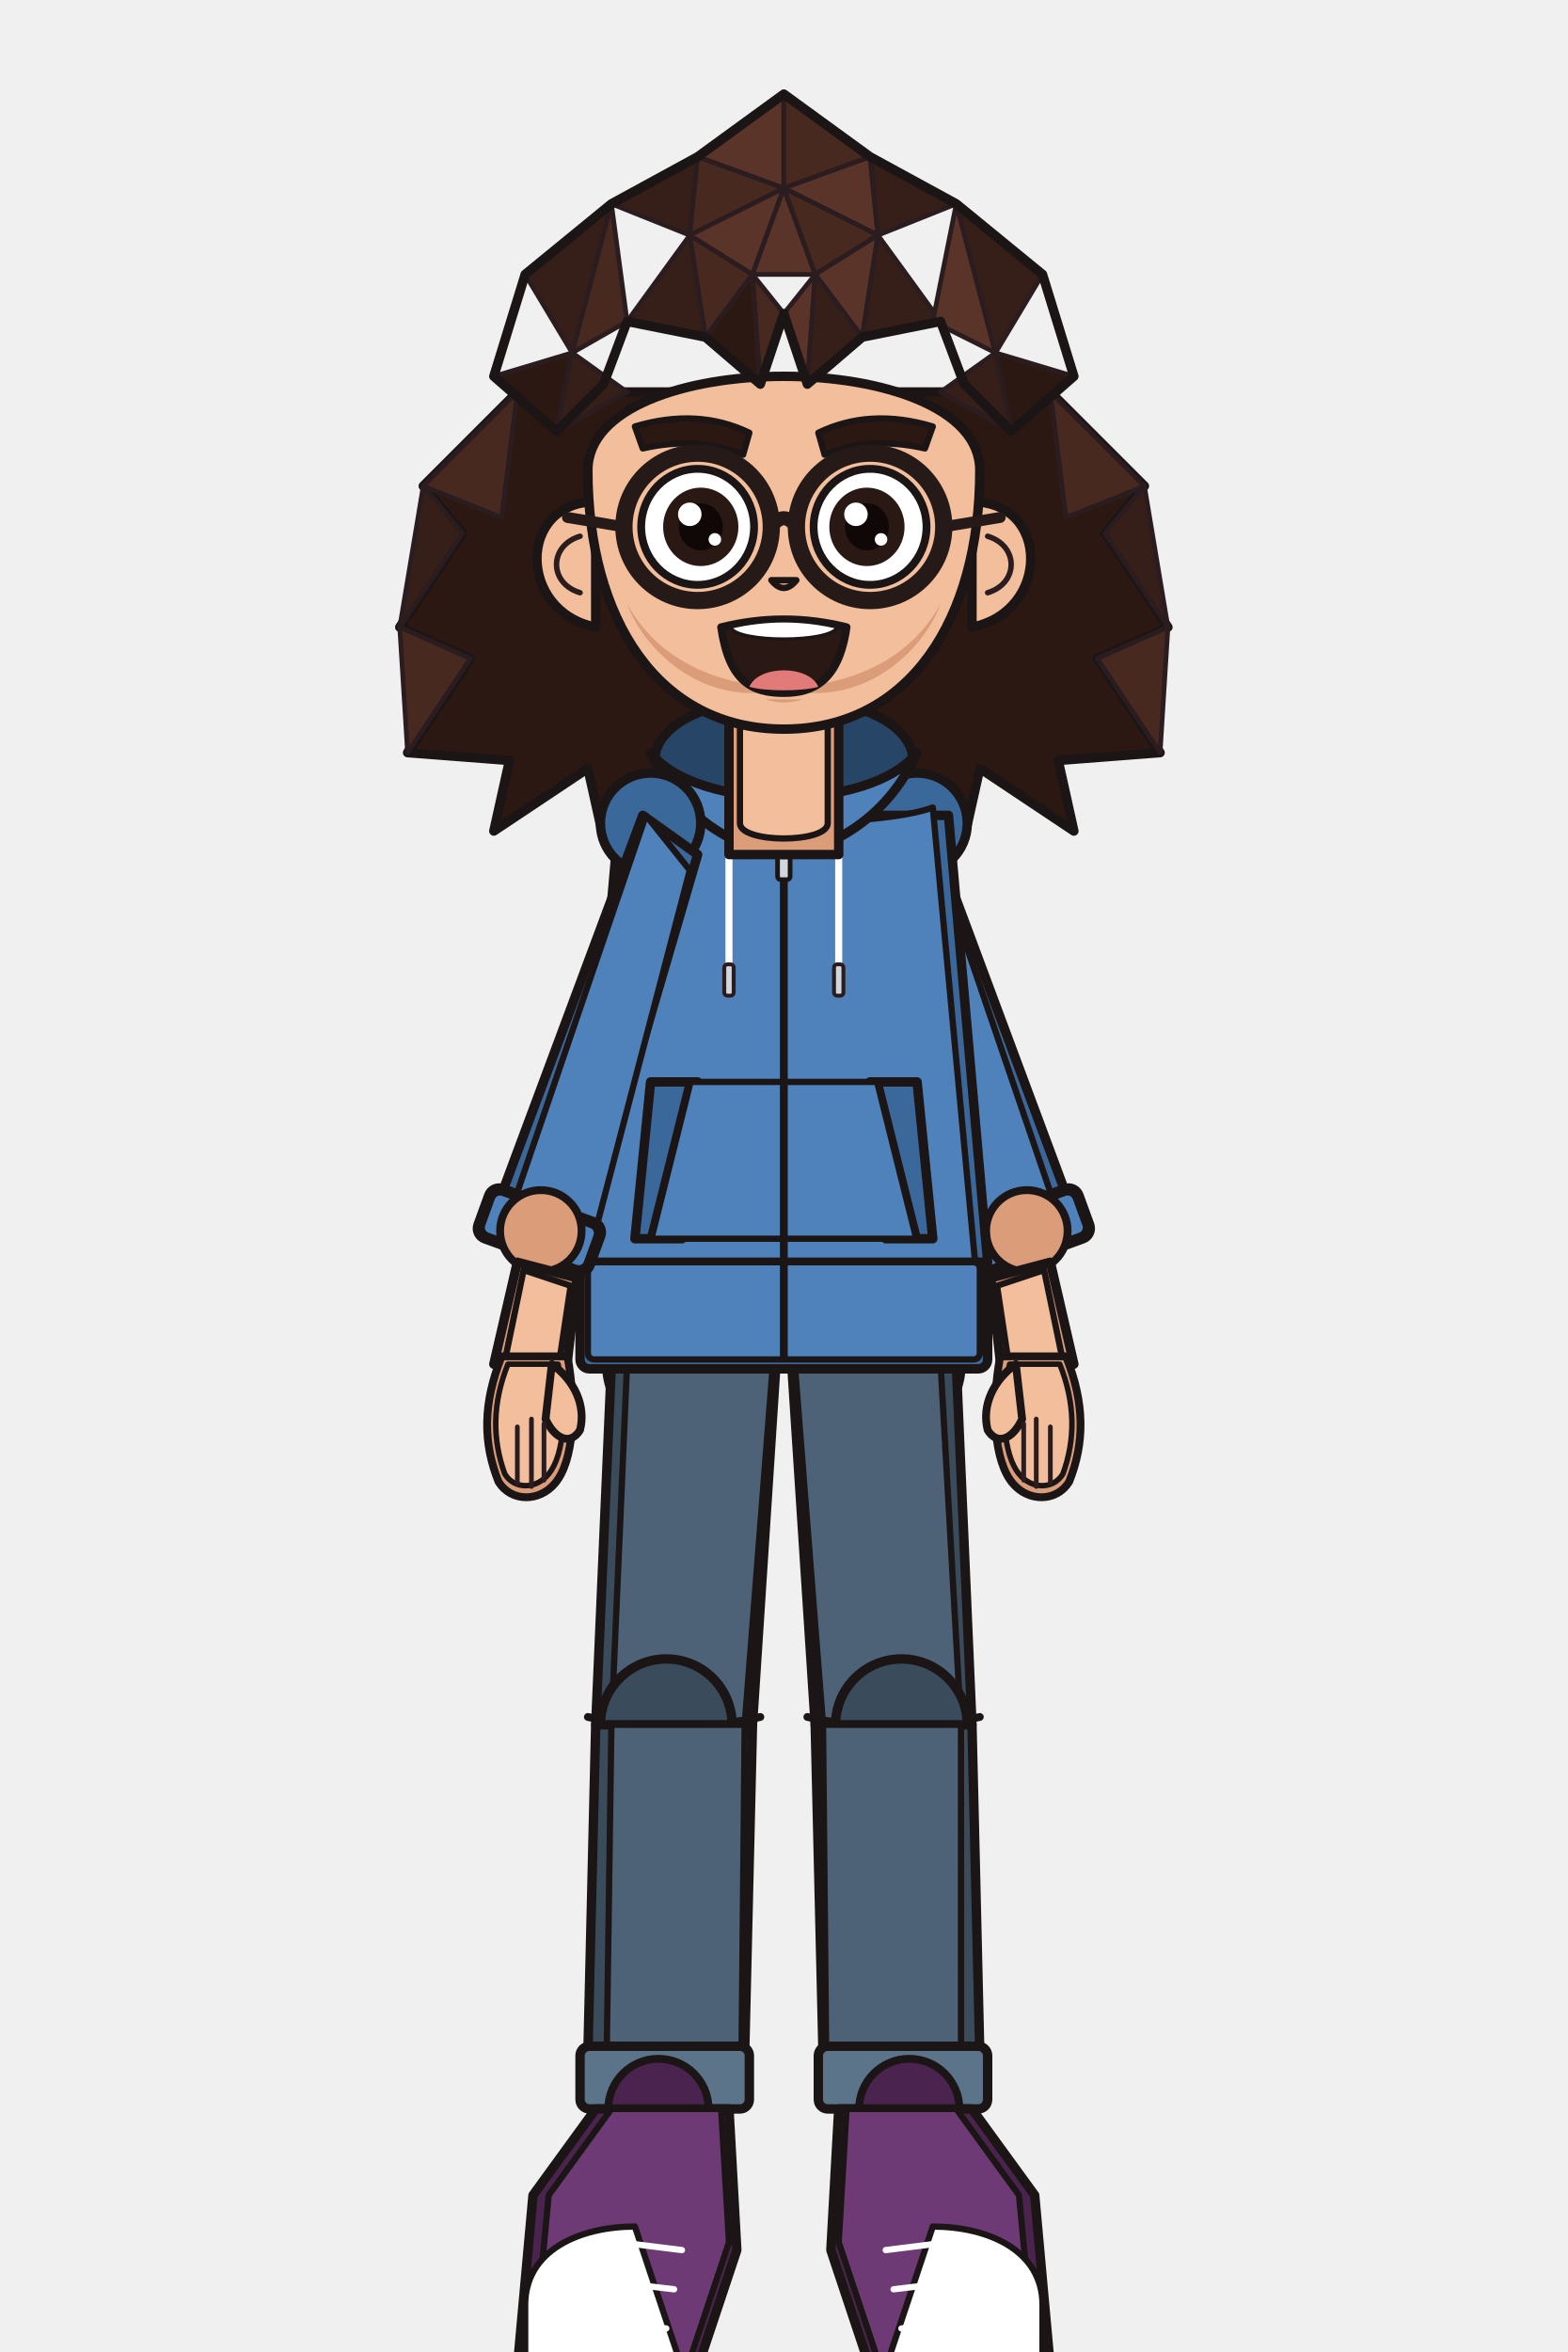
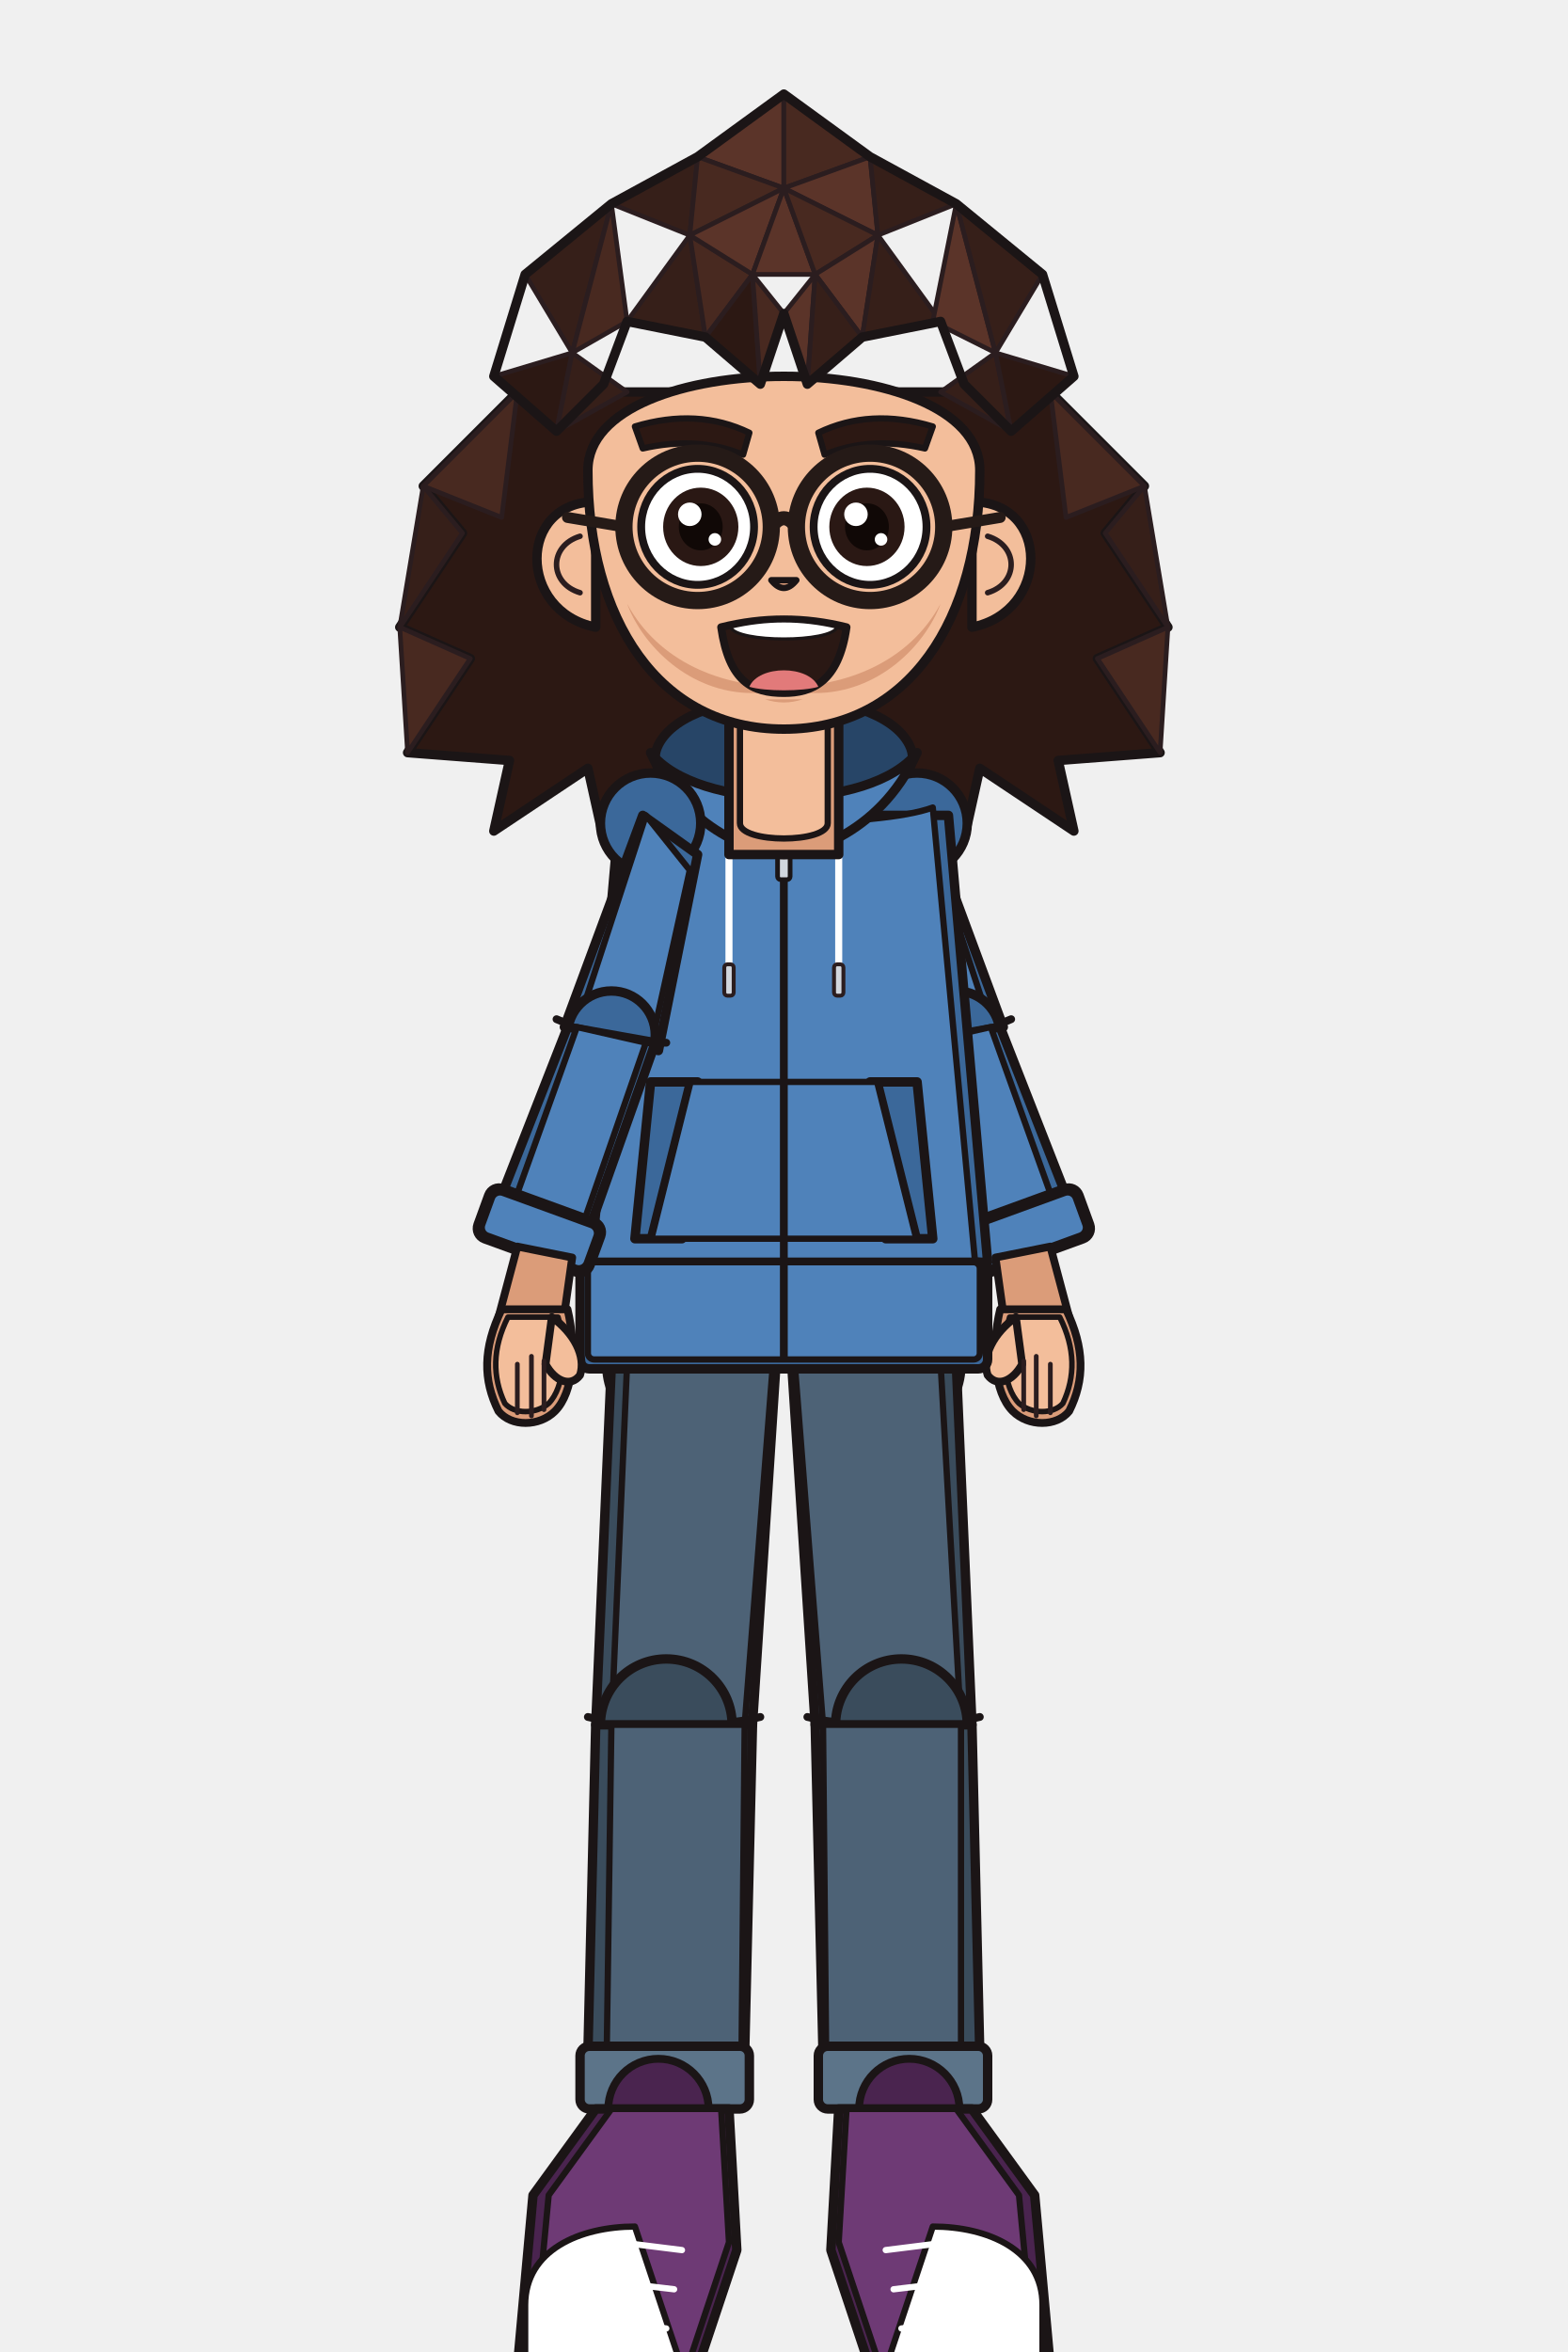
<svg xmlns="http://www.w3.org/2000/svg" viewBox="0 0 1000 1500" width="1000" height="1500">
  <rect width="1000" height="1500" fill="none" />
  <g id="character_root">
    <g id="fk_head_back" transform="rotate(0.0, 500, 500)">
      <g id="layer_head_back">
        <path fill="#2c1813" stroke="#1b1516" stroke-width="6" stroke-linecap="round" stroke-linejoin="round" d="M330 250 L270 310 L295 340 L255 400 L300 420 L260 480 L325 485 L315 530 L375 490 L385 535 L440 480 L500 505 L560 480 L615 535 L625 490 L685 530 L675 485 L740 480 L700 420 L745 400 L705 340 L730 310 L670 250 Z" />
        <polygon points="330,250 270,310 320,330" fill="#482920" stroke="#2b1d1f" stroke-width="3" stroke-linejoin="round" />
        <polygon points="270,310 295,340 255,400" fill="#361f19" stroke="#2b1d1f" stroke-width="3" stroke-linejoin="round" />
        <polygon points="255,400 300,420 260,480" fill="#482920" stroke="#2b1d1f" stroke-width="3" stroke-linejoin="round" />
        <polygon points="670,250 730,310 680,330" fill="#482920" stroke="#2b1d1f" stroke-width="3" stroke-linejoin="round" />
        <polygon points="730,310 705,340 745,400" fill="#361f19" stroke="#2b1d1f" stroke-width="3" stroke-linejoin="round" />
        <polygon points="745,400 700,420 740,480" fill="#482920" stroke="#2b1d1f" stroke-width="3" stroke-linejoin="round" />
      </g>
    </g>
    <g id="fk_leg_r" transform="rotate(0.0, 565, 870)">
      <g id="layer_leg_upper_right">
        <circle cx="565" cy="870" r="48" fill="#3a4c5c" stroke="#1b1516" stroke-width="6" />
        <path fill="#3a4c5c" stroke="#1b1516" stroke-width="6" stroke-linecap="round" stroke-linejoin="round" d="M505 870 L520 1100 L620 1100 L610 870 Z" />
        <path fill="#4d6276" stroke="#1b1516" stroke-width="4" stroke-linecap="round" stroke-linejoin="round" d="M507 870 L525 1100 L613 1100 L600 870 Z" />
        <path fill="#3a4c5c" stroke="#1b1516" stroke-width="5" stroke-linecap="round" d="M515 1095 Q570 1108 625 1095" />
      </g>
      <g id="fk_leg_lower_r" transform="rotate(0.0, 575, 1100)">
        <g id="layer_leg_lower_right">
          <circle cx="575" cy="1100" r="42" fill="#3a4c5c" stroke="#1b1516" stroke-width="6" />
          <path fill="#3a4c5c" stroke="#1b1516" stroke-width="6" stroke-linecap="round" stroke-linejoin="round" d="M520 1100 L525 1310 L625 1310 L620 1100 Z" />
          <path fill="#4d6276" stroke="#1b1516" stroke-width="4" stroke-linecap="round" stroke-linejoin="round" d="M525 1100 L527 1310 L613 1310 L613 1100 Z" />
          <rect x="522" y="1305" width="108" height="40" rx="6" fill="#5c7489" stroke="#1b1516" stroke-width="6" />
        </g>
        <g id="fk_shoe_r" transform="rotate(0.0, 580, 1345)">
          <g id="layer_shoe_right">
            <circle cx="580" cy="1345" r="32" fill="#4a244f" stroke="#1b1516" stroke-width="5" />
            <path fill="#4a244f" stroke="#1b1516" stroke-width="6" stroke-linecap="round" stroke-linejoin="round" d="M660 1400 L620 1345 L535 1345 L530 1435 L555 1510 L670 1510 Z" />
            <path fill="#6e3a75" stroke="#1b1516" stroke-width="4" stroke-linecap="round" stroke-linejoin="round" d="M650 1400 L610 1345 L540 1345 L535 1430 L560 1505 L660 1505 Z" />
            <path fill="#ffffff" stroke="#1b1516" stroke-width="4" stroke-linecap="round" stroke-linejoin="round" d="M665 1510 L665 1470 C665 1435 630 1420 595 1420 L565 1510 Z" />
            <line x1="605" y1="1430" x2="565" y2="1435" stroke="#ffffff" stroke-width="4" stroke-linecap="round" />
            <line x1="612" y1="1455" x2="570" y2="1460" stroke="#ffffff" stroke-width="4" stroke-linecap="round" />
            <line x1="622" y1="1480" x2="575" y2="1485" stroke="#ffffff" stroke-width="4" stroke-linecap="round" />
            <path fill="#eef1f5" stroke="#1b1516" stroke-width="6" stroke-linecap="round" stroke-linejoin="round" d="M675 1505 L550 1505 C540 1505 535 1520 540 1540 L675 1540 C685 1540 685 1505 675 1505 Z" />
          </g>
        </g>
      </g>
    </g>
    <g id="fk_leg_l" transform="rotate(0.0, 435, 870)">
      <g id="layer_leg_upper_left">
        <circle cx="435" cy="870" r="48" fill="#3a4c5c" stroke="#1b1516" stroke-width="6" />
        <path fill="#3a4c5c" stroke="#1b1516" stroke-width="6" stroke-linecap="round" stroke-linejoin="round" d="M390 870 L380 1100 L480 1100 L495 870 Z" />
        <path fill="#4d6276" stroke="#1b1516" stroke-width="4" stroke-linecap="round" stroke-linejoin="round" d="M400 870 L390 1100 L475 1100 L493 870 Z" />
        <path fill="#3a4c5c" stroke="#1b1516" stroke-width="5" stroke-linecap="round" d="M375 1095 Q430 1108 485 1095" />
      </g>
      <g id="fk_leg_lower_l" transform="rotate(0.0, 425, 1100)">
        <g id="layer_leg_lower_left">
          <circle cx="425" cy="1100" r="42" fill="#3a4c5c" stroke="#1b1516" stroke-width="6" />
          <path fill="#3a4c5c" stroke="#1b1516" stroke-width="6" stroke-linecap="round" stroke-linejoin="round" d="M380 1100 L375 1310 L475 1310 L480 1100 Z" />
          <path fill="#4d6276" stroke="#1b1516" stroke-width="4" stroke-linecap="round" stroke-linejoin="round" d="M390 1100 L387 1310 L473 1310 L475 1100 Z" />
          <rect x="370" y="1305" width="108" height="40" rx="6" fill="#5c7489" stroke="#1b1516" stroke-width="6" />
        </g>
        <g id="fk_shoe_l" transform="rotate(0.0, 420, 1345)">
          <g id="layer_shoe_left">
            <circle cx="420" cy="1345" r="32" fill="#4a244f" stroke="#1b1516" stroke-width="5" />
            <path fill="#4a244f" stroke="#1b1516" stroke-width="6" stroke-linecap="round" stroke-linejoin="round" d="M340 1400 L380 1345 L465 1345 L470 1435 L445 1510 L330 1510 Z" />
            <path fill="#6e3a75" stroke="#1b1516" stroke-width="4" stroke-linecap="round" stroke-linejoin="round" d="M350 1400 L390 1345 L460 1345 L465 1430 L440 1505 L340 1505 Z" />
            <path fill="#ffffff" stroke="#1b1516" stroke-width="4" stroke-linecap="round" stroke-linejoin="round" d="M335 1510 L335 1470 C335 1435 370 1420 405 1420 L435 1510 Z" />
            <line x1="395" y1="1430" x2="435" y2="1435" stroke="#ffffff" stroke-width="4" stroke-linecap="round" />
            <line x1="388" y1="1455" x2="430" y2="1460" stroke="#ffffff" stroke-width="4" stroke-linecap="round" />
            <line x1="378" y1="1480" x2="425" y2="1485" stroke="#ffffff" stroke-width="4" stroke-linecap="round" />
            <path fill="#eef1f5" stroke="#1b1516" stroke-width="6" stroke-linecap="round" stroke-linejoin="round" d="M325 1505 L450 1505 C460 1505 465 1520 460 1540 L325 1540 C315 1540 315 1505 325 1505 Z" />
          </g>
        </g>
      </g>
    </g>
    <g id="fk_arm_r" transform="rotate(0.0, 585, 525)">
      <g id="layer_arm_upper_right">
        <circle cx="585" cy="525" r="32" fill="#3b689a" stroke="#1b1516" stroke-width="6" />
-         <path fill="#3b689a" stroke="#1b1516" stroke-width="6" stroke-linecap="round" stroke-linejoin="round" d="M590 520 L685 775 L628 795 L555 545 Z" />
-         <path fill="#4f82ba" stroke="#1b1516" stroke-width="4" stroke-linecap="round" stroke-linejoin="round" d="M588 520 L675 775 L622 792 L560 555 Z" />
-         <g transform="rotate(-20, 655, 785)">
-           <rect x="618" y="768" width="76" height="34" rx="7" fill="#3b689a" stroke="#1b1516" stroke-width="6" />
-           <rect x="621" y="771" width="70" height="28" rx="5" fill="#4f82ba" stroke="#1b1516" stroke-width="3" />
-         </g>
-       </g>
-       <g id="fk_arm_lower_r" transform="rotate(0.0, 655, 785)">
+         <path fill="#3b689a" stroke="#1b1516" stroke-width="6" stroke-linecap="round" stroke-linejoin="round" d="M590 520 L640 655 L580 670 L555 545 Z" />
+         <path fill="#4f82ba" stroke="#1b1516" stroke-width="4" stroke-linecap="round" stroke-linejoin="round" d="M588 520 L632 655 L585 668 L560 555 Z" />
+         <path fill="#3b689a" stroke="#1b1516" stroke-width="5" stroke-linecap="round" d="M645 650 Q610 665 575 665" />
+       </g>
+       <g id="fk_arm_lower_r" transform="rotate(0.0, 610, 660)">
        <g id="layer_arm_lower_right">
-           <circle cx="655" cy="785" r="26" fill="#db9c79" stroke="#1b1516" stroke-width="5" />
-           <path fill="#db9c79" stroke="#1b1516" stroke-width="6" stroke-linecap="round" stroke-linejoin="round" d="M670 805 L685 870 L640 885 L632 815 Z" />
-           <path fill="#f3be9b" stroke="#1b1516" stroke-width="4" stroke-linecap="round" stroke-linejoin="round" d="M666 810 L678 868 L645 880 L636 820 Z" />
+           <circle cx="610" cy="660" r="28" fill="#3b689a" stroke="#1b1516" stroke-width="6" />
+           <path fill="#3b689a" stroke="#1b1516" stroke-width="6" stroke-linecap="round" stroke-linejoin="round" d="M638 655 L685 775 L628 795 L582 665 Z" />
+           <path fill="#4f82ba" stroke="#1b1516" stroke-width="4" stroke-linecap="round" stroke-linejoin="round" d="M632 655 L675 775 L632 792 L588 665 Z" />
+           <g transform="rotate(-20, 655, 785)">
+             <rect x="618" y="768" width="76" height="34" rx="7" fill="#3b689a" stroke="#1b1516" stroke-width="6" />
+             <rect x="621" y="771" width="70" height="28" rx="5" fill="#4f82ba" stroke="#1b1516" stroke-width="3" />
+           </g>
          <g id="boy_hand_r">
-             <path fill="#db9c79" stroke="#1b1516" stroke-width="5" stroke-linecap="round" stroke-linejoin="round" d="M680 865 C692 895 692 920 682 945 C674 958 656 958 646 946 C634 932 632 898 638 865 Z" />
-             <path fill="#f3be9b" stroke="#1b1516" stroke-width="3.5" stroke-linecap="round" stroke-linejoin="round" d="M676 870 C686 895 686 918 678 940 C672 950 658 950 650 940 C640 928 638 898 644 870 Z" />
-             <path fill="#f3be9b" stroke="#1b1516" stroke-width="5" stroke-linecap="round" stroke-linejoin="round" d="M648 870 C634 880 626 896 630 912 C636 922 646 918 652 905 Z" />
-             <line x1="670" y1="946" x2="670" y2="910" stroke="#2b1d1f" stroke-width="3" stroke-linecap="round" />
-             <line x1="661" y1="948" x2="661" y2="905" stroke="#2b1d1f" stroke-width="3" stroke-linecap="round" />
-             <line x1="653" y1="944" x2="653" y2="908" stroke="#2b1d1f" stroke-width="3" stroke-linecap="round" />
+             <path fill="#db9c79" stroke="#1b1516" stroke-width="5" stroke-linecap="round" stroke-linejoin="round" d="M670 795 L682 840 L642 852 L635 802 Z" />
+             <path fill="#db9c79" stroke="#1b1516" stroke-width="5" stroke-linecap="round" stroke-linejoin="round" d="M680 835 C692 860 692 880 682 900 C674 910 656 910 646 900 C634 888 632 860 638 835 Z" />
+             <path fill="#f3be9b" stroke="#1b1516" stroke-width="3.5" stroke-linecap="round" stroke-linejoin="round" d="M676 840 C686 860 686 878 678 895 C672 902 658 902 650 895 C640 885 638 860 644 840 Z" />
+             <path fill="#f3be9b" stroke="#1b1516" stroke-width="5" stroke-linecap="round" stroke-linejoin="round" d="M648 840 C634 850 626 865 630 877 C636 885 646 881 652 870 Z" />
+             <line x1="670" y1="901" x2="670" y2="870" stroke="#2b1d1f" stroke-width="3" stroke-linecap="round" />
+             <line x1="661" y1="903" x2="661" y2="865" stroke="#2b1d1f" stroke-width="3" stroke-linecap="round" />
+             <line x1="653" y1="899" x2="653" y2="868" stroke="#2b1d1f" stroke-width="3" stroke-linecap="round" />
          </g>
        </g>
      </g>
    </g>
    <g id="layer_torso">
      <path fill="#274567" stroke="#1b1516" stroke-width="6" stroke-linecap="round" stroke-linejoin="round" d="M420 475 C440 435 560 435 580 475 C605 525 395 525 420 475 Z" />
      <path fill="#3b689a" stroke="#1b1516" stroke-width="6" stroke-linecap="round" stroke-linejoin="round" d="M395 520 L370 805 L630 805 L605 520 Z" />
      <path fill="#4f82ba" stroke="#1b1516" stroke-width="4" stroke-linecap="round" stroke-linejoin="round" d="M405 515 C440 528 560 528 595 515 L622 805 L378 805 Z" />
      <rect x="370" y="805" width="260" height="68" rx="6" fill="#3b689a" stroke="#1b1516" stroke-width="6" />
      <rect x="375" y="805" width="250" height="62" rx="4" fill="#4f82ba" stroke="#1b1516" stroke-width="4" />
      <path fill="#3b689a" stroke="#1b1516" stroke-width="6" stroke-linecap="round" stroke-linejoin="round" d="M415 690 L445 690 L435 790 L405 790 Z" />
      <path fill="#3b689a" stroke="#1b1516" stroke-width="6" stroke-linecap="round" stroke-linejoin="round" d="M585 690 L555 690 L565 790 L595 790 Z" />
      <path fill="#4f82ba" stroke="#1b1516" stroke-width="4" stroke-linecap="round" stroke-linejoin="round" d="M440 690 L560 690 L585 790 L415 790 Z" />
      <line x1="415" y1="790" x2="440" y2="690" stroke="#1b1516" stroke-width="5" stroke-linecap="round" />
      <line x1="585" y1="790" x2="560" y2="690" stroke="#1b1516" stroke-width="5" stroke-linecap="round" />
      <line x1="500" y1="535" x2="500" y2="865" stroke="#1b1516" stroke-width="5" stroke-linecap="round" />
      <rect x="496" y="545" width="8" height="16" rx="2" fill="#d2d7de" stroke="#1b1516" stroke-width="3" />
      <path fill="#4f82ba" stroke="#1b1516" stroke-width="6" stroke-linecap="round" stroke-linejoin="round" d="M415 480 C440 535 490 545 500 545 C510 545 560 535 585 480 C555 518 445 518 415 480 Z" />
      <path fill="none" stroke="#ffffff" stroke-width="4.5" stroke-linecap="round" d="M465 535 L465 615" />
      <rect x="462" y="615" width="6" height="20" rx="2" fill="#d2d7de" stroke="#2b1d1f" stroke-width="2.5" />
      <path fill="none" stroke="#ffffff" stroke-width="4.5" stroke-linecap="round" d="M535 535 L535 615" />
      <rect x="532" y="615" width="6" height="20" rx="2" fill="#d2d7de" stroke="#2b1d1f" stroke-width="2.5" />
    </g>
    <g id="fk_head_base" transform="rotate(0.0, 500, 500)">
      <g id="layer_head_base">
        <path fill="#db9c79" stroke="#1b1516" stroke-width="6" stroke-linecap="round" stroke-linejoin="round" d="M465 440 L465 545 L535 545 L535 440 Z" />
        <path fill="#f3be9b" stroke="#1b1516" stroke-width="4" stroke-linecap="round" stroke-linejoin="round" d="M472 440 L472 525 C472 538 528 538 528 525 L528 440 Z" />
        <path fill="#f3be9b" stroke="#1b1516" stroke-width="6" stroke-linecap="round" stroke-linejoin="round" d="M380 320 C330 320 330 390 380 400 Z" />
        <path fill="none" stroke="#2b1d1f" stroke-width="3.5" stroke-linecap="round" d="M370 342 C350 348 350 372 370 378" />
        <path fill="#f3be9b" stroke="#1b1516" stroke-width="6" stroke-linecap="round" stroke-linejoin="round" d="M620 320 C670 320 670 390 620 400 Z" />
        <path fill="none" stroke="#2b1d1f" stroke-width="3.5" stroke-linecap="round" d="M630 342 C650 348 650 372 630 378" />
        <path fill="#f3be9b" stroke="#1b1516" stroke-width="6" stroke-linecap="round" stroke-linejoin="round" d="M375 300 C375 220 625 220 625 300 C625 395 580 465 500 465 C420 465 375 395 375 300 Z" />
        <path fill="#db9c79" d="M480 442 C440 442 410 412 400 385 C420 422 460 438 500 438 C540 438 580 422 600 385 C590 412 560 442 520 442 Z" />
        <path fill="#2c1813" stroke="#1b1516" stroke-width="4" stroke-linecap="round" stroke-linejoin="round" d="M405 272 Q445 260 478 276 L474 290 Q445 278 410 286 Z" />
        <path fill="#2c1813" stroke="#1b1516" stroke-width="4" stroke-linecap="round" stroke-linejoin="round" d="M595 272 Q555 260 522 276 L526 290 Q555 278 590 286 Z" />
        <path fill="#db9c79" stroke="#1b1516" stroke-width="4" stroke-linecap="round" stroke-linejoin="round" d="M492 370 Q500 380 508 370 Z" />
        <circle cx="445" cy="336" r="47" fill="none" stroke="#251a17" stroke-width="11" />
        <circle cx="555" cy="336" r="47" fill="none" stroke="#251a17" stroke-width="11" />
        <path fill="none" stroke="#251a17" stroke-width="9" stroke-linecap="round" d="M492 336 Q500 325 508 336" />
        <line x1="398" y1="336" x2="362" y2="330" stroke="#251a17" stroke-width="7" stroke-linecap="round" />
        <line x1="602" y1="336" x2="638" y2="330" stroke="#251a17" stroke-width="7" stroke-linecap="round" />
        <polygon points="500,60 445,100 500,120" fill="#5b3429" stroke="#2b1d1f" stroke-width="3" stroke-linejoin="round" />
        <polygon points="500,60 500,120 555,100" fill="#482920" stroke="#2b1d1f" stroke-width="3" stroke-linejoin="round" />
        <polygon points="445,100 390,130 440,150" fill="#361f19" stroke="#2b1d1f" stroke-width="3" stroke-linejoin="round" />
        <polygon points="445,100 440,150 500,120" fill="#482920" stroke="#2b1d1f" stroke-width="3" stroke-linejoin="round" />
        <polygon points="555,100 500,120 560,150" fill="#5b3429" stroke="#2b1d1f" stroke-width="3" stroke-linejoin="round" />
        <polygon points="555,100 610,130 560,150" fill="#361f19" stroke="#2b1d1f" stroke-width="3" stroke-linejoin="round" />
        <polygon points="440,150 400,205 450,215" fill="#361f19" stroke="#2b1d1f" stroke-width="3" stroke-linejoin="round" />
        <polygon points="440,150 450,215 480,175" fill="#482920" stroke="#2b1d1f" stroke-width="3" stroke-linejoin="round" />
        <polygon points="500,120 440,150 480,175" fill="#5b3429" stroke="#2b1d1f" stroke-width="3" stroke-linejoin="round" />
        <polygon points="500,120 480,175 520,175" fill="#5b3429" stroke="#2b1d1f" stroke-width="3" stroke-linejoin="round" />
        <polygon points="500,120 520,175 560,150" fill="#482920" stroke="#2b1d1f" stroke-width="3" stroke-linejoin="round" />
        <polygon points="560,150 520,175 550,215" fill="#5b3429" stroke="#2b1d1f" stroke-width="3" stroke-linejoin="round" />
        <polygon points="560,150 550,215 600,205" fill="#361f19" stroke="#2b1d1f" stroke-width="3" stroke-linejoin="round" />
        <polygon points="480,175 450,215 485,245" fill="#2c1813" stroke="#2b1d1f" stroke-width="3" stroke-linejoin="round" />
        <polygon points="480,175 485,245 500,200" fill="#482920" stroke="#2b1d1f" stroke-width="3" stroke-linejoin="round" />
        <polygon points="520,175 500,200 515,245" fill="#5b3429" stroke="#2b1d1f" stroke-width="3" stroke-linejoin="round" />
        <polygon points="520,175 515,245 550,215" fill="#361f19" stroke="#2b1d1f" stroke-width="3" stroke-linejoin="round" />
        <polygon points="390,130 335,175 365,225" fill="#361f19" stroke="#2b1d1f" stroke-width="3" stroke-linejoin="round" />
        <polygon points="390,130 365,225 400,205" fill="#482920" stroke="#2b1d1f" stroke-width="3" stroke-linejoin="round" />
        <polygon points="365,225 315,240 355,275" fill="#2c1813" stroke="#2b1d1f" stroke-width="3" stroke-linejoin="round" />
        <polygon points="365,225 355,275 400,250" fill="#361f19" stroke="#2b1d1f" stroke-width="3" stroke-linejoin="round" />
        <polygon points="610,130 595,205 635,225" fill="#5b3429" stroke="#2b1d1f" stroke-width="3" stroke-linejoin="round" />
        <polygon points="610,130 635,225 665,175" fill="#361f19" stroke="#2b1d1f" stroke-width="3" stroke-linejoin="round" />
        <polygon points="635,225 600,250 645,275" fill="#361f19" stroke="#2b1d1f" stroke-width="3" stroke-linejoin="round" />
        <polygon points="635,225 645,275 685,240" fill="#2c1813" stroke="#2b1d1f" stroke-width="3" stroke-linejoin="round" />
        <path fill="none" stroke="#1b1516" stroke-width="6" stroke-linecap="round" stroke-linejoin="round" d="M500 60 L445 100 L390 130 L335 175 L315 240 L355 275 L385 245 L400 205 L450 215 L485 245 L500 200 L515 245 L550 215 L600 205 L615 245 L645 275 L685 240 L665 175 L610 130 L555 100 Z" />
      </g>
      <g id="layer_eyes_open">
        <ellipse cx="445" cy="336" rx="36" ry="37" fill="#ffffff" stroke="#1b1516" stroke-width="5" />
        <ellipse cx="447" cy="336" rx="24" ry="25" fill="#2a1814" />
        <ellipse cx="447" cy="336" rx="14" ry="15" fill="#100806" />
        <circle cx="440" cy="328" r="7.5" fill="#ffffff" />
        <circle cx="456" cy="344" r="4" fill="#ffffff" />
        <ellipse cx="555" cy="336" rx="36" ry="37" fill="#ffffff" stroke="#1b1516" stroke-width="5" />
        <ellipse cx="553" cy="336" rx="24" ry="25" fill="#2a1814" />
        <ellipse cx="553" cy="336" rx="14" ry="15" fill="#100806" />
        <circle cx="546" cy="328" r="7.5" fill="#ffffff" />
        <circle cx="562" cy="344" r="4" fill="#ffffff" />
      </g>
      <g id="layer_mouth_open_smile">
        <path fill="#2a1814" stroke="#1b1516" stroke-width="5" stroke-linecap="round" stroke-linejoin="round" d="M460 400 Q500 390 540 400 C535 435 518 442 500 442 C480 442 465 435 460 400 Z" />
        <path fill="#ffffff" stroke="#1b1516" stroke-width="2" d="M466 400 Q500 392 534 400 C530 410 470 410 466 400 Z" />
        <path fill="#e27a7a" d="M478 438 C484 424 516 424 522 438 C512 441 488 441 478 438 Z" />
        <path fill="#db9c79" d="M488 446 Q500 450 512 446 Z" />
      </g>
    </g>
    <g id="fk_arm_l" transform="rotate(0.0, 415, 525)">
      <g id="layer_arm_upper_left">
        <circle cx="415" cy="525" r="32" fill="#3b689a" stroke="#1b1516" stroke-width="6" />
-         <path fill="#3b689a" stroke="#1b1516" stroke-width="6" stroke-linecap="round" stroke-linejoin="round" d="M410 520 L315 775 L372 795 L445 545 Z" />
-         <path fill="#4f82ba" stroke="#1b1516" stroke-width="4" stroke-linecap="round" stroke-linejoin="round" d="M412 520 L325 775 L378 792 L440 555 Z" />
-         <g transform="rotate(20, 345, 785)">
-           <rect x="306" y="768" width="76" height="34" rx="7" fill="#3b689a" stroke="#1b1516" stroke-width="6" />
-           <rect x="309" y="771" width="70" height="28" rx="5" fill="#4f82ba" stroke="#1b1516" stroke-width="3" />
-         </g>
-       </g>
-       <g id="fk_arm_lower_l" transform="rotate(0.0, 345, 785)">
+         <path fill="#3b689a" stroke="#1b1516" stroke-width="6" stroke-linecap="round" stroke-linejoin="round" d="M410 520 L360 655 L420 670 L445 545 Z" />
+         <path fill="#4f82ba" stroke="#1b1516" stroke-width="4" stroke-linecap="round" stroke-linejoin="round" d="M412 520 L368 655 L415 668 L440 555 Z" />
+         <path fill="#3b689a" stroke="#1b1516" stroke-width="5" stroke-linecap="round" d="M355 650 Q390 665 425 665" />
+       </g>
+       <g id="fk_arm_lower_l" transform="rotate(0.0, 390, 660)">
        <g id="layer_arm_lower_left">
-           <circle cx="345" cy="785" r="26" fill="#db9c79" stroke="#1b1516" stroke-width="5" />
-           <path fill="#db9c79" stroke="#1b1516" stroke-width="6" stroke-linecap="round" stroke-linejoin="round" d="M330 805 L315 870 L360 885 L368 815 Z" />
-           <path fill="#f3be9b" stroke="#1b1516" stroke-width="4" stroke-linecap="round" stroke-linejoin="round" d="M334 810 L322 868 L355 880 L364 820 Z" />
+           <circle cx="390" cy="660" r="28" fill="#3b689a" stroke="#1b1516" stroke-width="6" />
+           <path fill="#3b689a" stroke="#1b1516" stroke-width="6" stroke-linecap="round" stroke-linejoin="round" d="M362 655 L315 775 L372 795 L418 665 Z" />
+           <path fill="#4f82ba" stroke="#1b1516" stroke-width="4" stroke-linecap="round" stroke-linejoin="round" d="M368 655 L325 775 L368 792 L412 665 Z" />
+           <g transform="rotate(20, 345, 785)">
+             <rect x="306" y="768" width="76" height="34" rx="7" fill="#3b689a" stroke="#1b1516" stroke-width="6" />
+             <rect x="309" y="771" width="70" height="28" rx="5" fill="#4f82ba" stroke="#1b1516" stroke-width="3" />
+           </g>
          <g id="boy_hand_l">
-             <path fill="#db9c79" stroke="#1b1516" stroke-width="5" stroke-linecap="round" stroke-linejoin="round" d="M320 865 C308 895 308 920 318 945 C326 958 344 958 354 946 C366 932 368 898 362 865 Z" />
-             <path fill="#f3be9b" stroke="#1b1516" stroke-width="3.5" stroke-linecap="round" stroke-linejoin="round" d="M324 870 C314 895 314 918 322 940 C328 950 342 950 350 940 C360 928 362 898 356 870 Z" />
-             <path fill="#f3be9b" stroke="#1b1516" stroke-width="5" stroke-linecap="round" stroke-linejoin="round" d="M352 870 C366 880 374 896 370 912 C364 922 354 918 348 905 Z" />
-             <line x1="330" y1="946" x2="330" y2="910" stroke="#2b1d1f" stroke-width="3" stroke-linecap="round" />
-             <line x1="339" y1="948" x2="339" y2="905" stroke="#2b1d1f" stroke-width="3" stroke-linecap="round" />
-             <line x1="347" y1="944" x2="347" y2="908" stroke="#2b1d1f" stroke-width="3" stroke-linecap="round" />
+             <path fill="#db9c79" stroke="#1b1516" stroke-width="5" stroke-linecap="round" stroke-linejoin="round" d="M330 795 L318 840 L358 852 L365 802 Z" />
+             <path fill="#db9c79" stroke="#1b1516" stroke-width="5" stroke-linecap="round" stroke-linejoin="round" d="M320 835 C308 860 308 880 318 900 C326 910 344 910 354 900 C366 888 368 860 362 835 Z" />
+             <path fill="#f3be9b" stroke="#1b1516" stroke-width="3.5" stroke-linecap="round" stroke-linejoin="round" d="M324 840 C314 860 314 878 322 895 C328 902 342 902 350 895 C360 885 362 860 356 840 Z" />
+             <path fill="#f3be9b" stroke="#1b1516" stroke-width="5" stroke-linecap="round" stroke-linejoin="round" d="M352 840 C366 850 374 865 370 877 C364 885 354 881 348 870 Z" />
+             <line x1="330" y1="901" x2="330" y2="870" stroke="#2b1d1f" stroke-width="3" stroke-linecap="round" />
+             <line x1="339" y1="903" x2="339" y2="865" stroke="#2b1d1f" stroke-width="3" stroke-linecap="round" />
+             <line x1="347" y1="899" x2="347" y2="868" stroke="#2b1d1f" stroke-width="3" stroke-linecap="round" />
          </g>
        </g>
      </g>
    </g>
  </g>
</svg>
